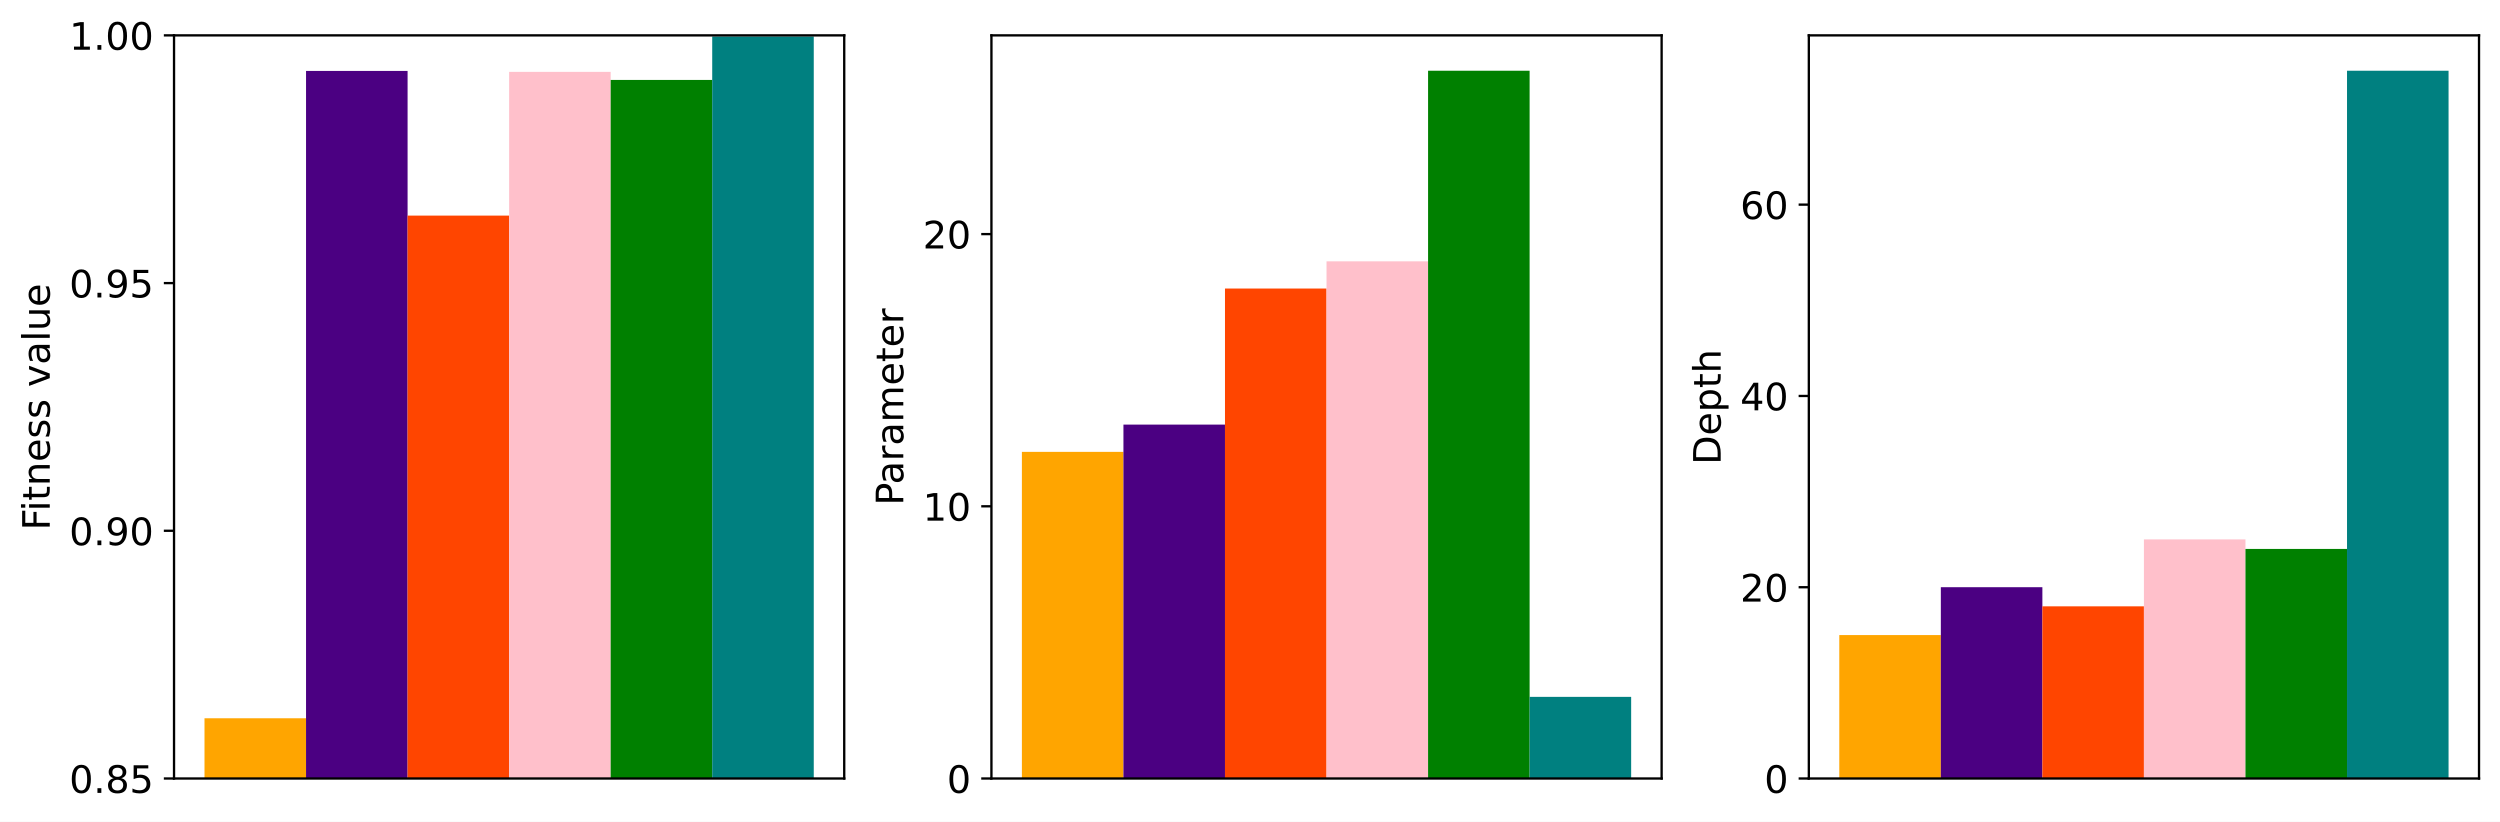
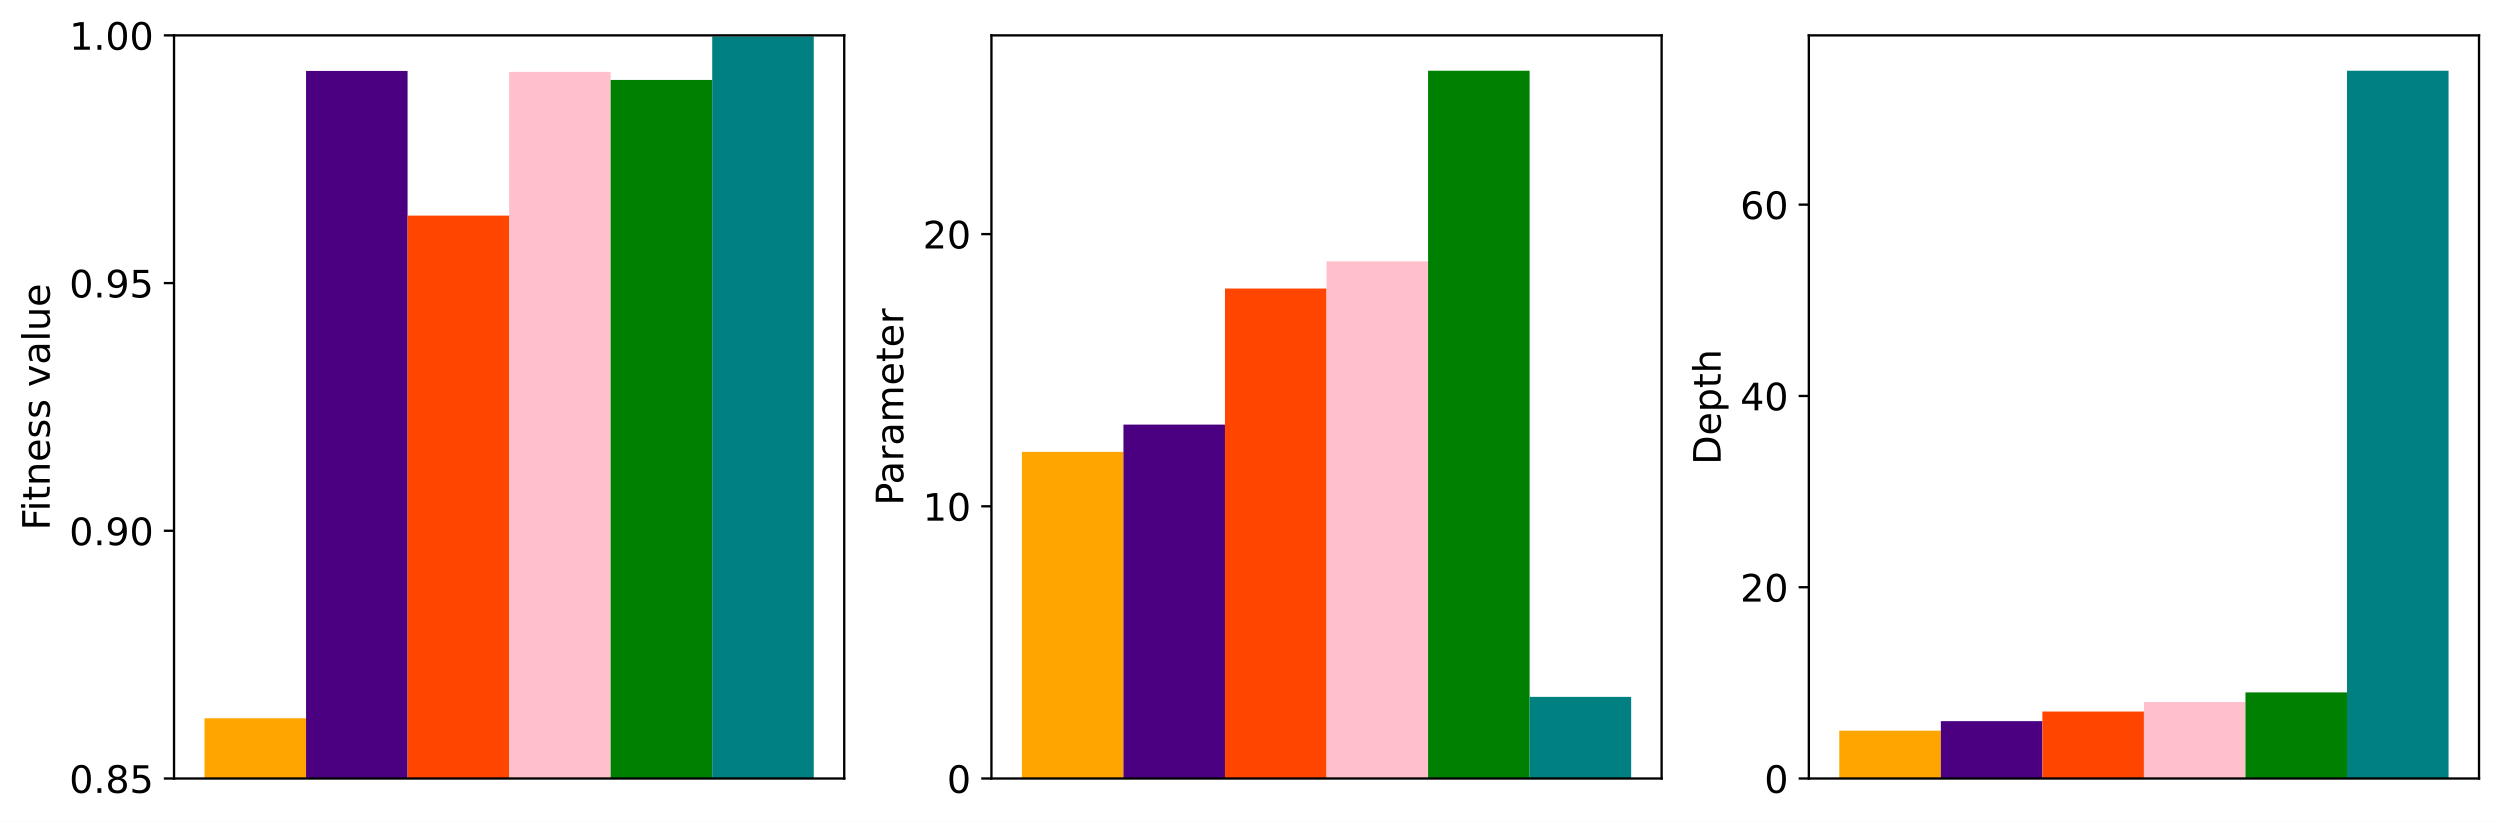
<svg xmlns="http://www.w3.org/2000/svg" xmlns:xlink="http://www.w3.org/1999/xlink" width="857.987pt" height="282.022pt" viewBox="0 0 857.987 282.022" version="1.1">
  <defs>
    <style type="text/css">*{stroke-linejoin: round; stroke-linecap: butt}</style>
  </defs>
  <g id="figure_1">
    <g id="patch_1">
      <path d="M 0 282.022  L 857.987 282.022  L 857.987 0  L 0 0  z " style="fill: #ffffff" />
    </g>
    <g id="axes_1">
      <g id="patch_2">
        <path d="M 59.727 267.179  L 289.734 267.179  L 289.734 12.139  L 59.727 12.139  z " style="fill: #ffffff" />
      </g>
      <g id="patch_3">
-         <path d="M 70.182 1712.406  L 105.031 1712.406  L 105.031 246.511  L 70.182 246.511  z " clip-path="url(#pb93f997c36)" style="fill: #ffa500" />
+         <path d="M 70.182 1712.406  L 105.031 1712.406  L 105.031 246.511  L 70.182 246.511  z " clip-path="url(#pfc456cc755)" style="fill: #ffa500" />
      </g>
      <g id="patch_4">
-         <path d="M 105.031 1712.406  L 139.881 1712.406  L 139.881 24.352  L 105.031 24.352  z " clip-path="url(#pb93f997c36)" style="fill: #4b0082" />
+         <path d="M 105.031 1712.406  L 139.881 1712.406  L 139.881 24.352  L 105.031 24.352  z " clip-path="url(#pfc456cc755)" style="fill: #4b0082" />
      </g>
      <g id="patch_5">
-         <path d="M 139.881 1712.406  L 174.73 1712.406  L 174.73 73.992  L 139.881 73.992  z " clip-path="url(#pb93f997c36)" style="fill: #ff4500" />
+         <path d="M 139.881 1712.406  L 174.73 1712.406  L 174.73 73.992  L 139.881 73.992  z " clip-path="url(#pfc456cc755)" style="fill: #ff4500" />
      </g>
      <g id="patch_6">
-         <path d="M 174.73 1712.406  L 209.58 1712.406  L 209.58 24.655  L 174.73 24.655  z " clip-path="url(#pb93f997c36)" style="fill: #ffc0cb" />
+         <path d="M 174.73 1712.406  L 209.58 1712.406  L 209.58 24.655  L 174.73 24.655  z " clip-path="url(#pfc456cc755)" style="fill: #ffc0cb" />
      </g>
      <g id="patch_7">
-         <path d="M 209.58 1712.406  L 244.429 1712.406  L 244.429 27.423  L 209.58 27.423  z " clip-path="url(#pb93f997c36)" style="fill: #008000" />
+         <path d="M 209.58 1712.406  L 244.429 1712.406  L 244.429 27.423  L 209.58 27.423  z " clip-path="url(#pfc456cc755)" style="fill: #008000" />
      </g>
      <g id="patch_8">
-         <path d="M 244.429 1712.406  L 279.279 1712.406  L 279.279 12.522  L 244.429 12.522  z " clip-path="url(#pb93f997c36)" style="fill: #008080" />
+         <path d="M 244.429 1712.406  L 279.279 1712.406  L 279.279 12.522  L 244.429 12.522  z " clip-path="url(#pfc456cc755)" style="fill: #008080" />
      </g>
      <g id="matplotlib.axis_1">
        <g id="xtick_1" />
        <g id="xtick_2" />
        <g id="xtick_3" />
      </g>
      <g id="matplotlib.axis_2">
        <g id="ytick_1">
          <g id="line2d_1">
            <defs>
-               <path id="m3edb137cf7" d="M 0 0  L -3.5 0  " style="stroke: #000000; stroke-width: 0.8" />
+               <path id="mbf8ea9c965" d="M 0 0  L -3.5 0  " style="stroke: #000000; stroke-width: 0.8" />
            </defs>
            <g>
-               <use xlink:href="#m3edb137cf7" x="59.727" y="267.179" style="stroke: #000000; stroke-width: 0.8" />
+               <use xlink:href="#mbf8ea9c965" x="59.727" y="267.179" style="stroke: #000000; stroke-width: 0.8" />
            </g>
          </g>
          <g id="text_1">
            <g transform="translate(23.78156 272.118) scale(0.13 -0.13)">
              <defs>
                <path id="DejaVuSans-30" d="M 2034 4250  Q 1547 4250 1301 3770  Q 1056 3291 1056 2328  Q 1056 1369 1301 889  Q 1547 409 2034 409  Q 2525 409 2770 889  Q 3016 1369 3016 2328  Q 3016 3291 2770 3770  Q 2525 4250 2034 4250  z M 2034 4750  Q 2819 4750 3233 4129  Q 3647 3509 3647 2328  Q 3647 1150 3233 529  Q 2819 -91 2034 -91  Q 1250 -91 836 529  Q 422 1150 422 2328  Q 422 3509 836 4129  Q 1250 4750 2034 4750  z " transform="scale(0.015625)" />
                <path id="DejaVuSans-2e" d="M 684 794  L 1344 794  L 1344 0  L 684 0  L 684 794  z " transform="scale(0.015625)" />
                <path id="DejaVuSans-38" d="M 2034 2216  Q 1584 2216 1326 1975  Q 1069 1734 1069 1313  Q 1069 891 1326 650  Q 1584 409 2034 409  Q 2484 409 2743 651  Q 3003 894 3003 1313  Q 3003 1734 2745 1975  Q 2488 2216 2034 2216  z M 1403 2484  Q 997 2584 770 2862  Q 544 3141 544 3541  Q 544 4100 942 4425  Q 1341 4750 2034 4750  Q 2731 4750 3128 4425  Q 3525 4100 3525 3541  Q 3525 3141 3298 2862  Q 3072 2584 2669 2484  Q 3125 2378 3379 2068  Q 3634 1759 3634 1313  Q 3634 634 3220 271  Q 2806 -91 2034 -91  Q 1263 -91 848 271  Q 434 634 434 1313  Q 434 1759 690 2068  Q 947 2378 1403 2484  z M 1172 3481  Q 1172 3119 1398 2916  Q 1625 2713 2034 2713  Q 2441 2713 2670 2916  Q 2900 3119 2900 3481  Q 2900 3844 2670 4047  Q 2441 4250 2034 4250  Q 1625 4250 1398 4047  Q 1172 3844 1172 3481  z " transform="scale(0.015625)" />
                <path id="DejaVuSans-35" d="M 691 4666  L 3169 4666  L 3169 4134  L 1269 4134  L 1269 2991  Q 1406 3038 1543 3061  Q 1681 3084 1819 3084  Q 2600 3084 3056 2656  Q 3513 2228 3513 1497  Q 3513 744 3044 326  Q 2575 -91 1722 -91  Q 1428 -91 1123 -41  Q 819 9 494 109  L 494 744  Q 775 591 1075 516  Q 1375 441 1709 441  Q 2250 441 2565 725  Q 2881 1009 2881 1497  Q 2881 1984 2565 2268  Q 2250 2553 1709 2553  Q 1456 2553 1204 2497  Q 953 2441 691 2322  L 691 4666  z " transform="scale(0.015625)" />
              </defs>
              <use xlink:href="#DejaVuSans-30" />
              <use xlink:href="#DejaVuSans-2e" x="63.623" />
              <use xlink:href="#DejaVuSans-38" x="95.41" />
              <use xlink:href="#DejaVuSans-35" x="159.033" />
            </g>
          </g>
        </g>
        <g id="ytick_2">
          <g id="line2d_2">
            <g>
-               <use xlink:href="#m3edb137cf7" x="59.727" y="182.166" style="stroke: #000000; stroke-width: 0.8" />
+               <use xlink:href="#mbf8ea9c965" x="59.727" y="182.166" style="stroke: #000000; stroke-width: 0.8" />
            </g>
          </g>
          <g id="text_2">
            <g transform="translate(23.78156 187.1046) scale(0.13 -0.13)">
              <defs>
                <path id="DejaVuSans-39" d="M 703 97  L 703 672  Q 941 559 1184 500  Q 1428 441 1663 441  Q 2288 441 2617 861  Q 2947 1281 2994 2138  Q 2813 1869 2534 1725  Q 2256 1581 1919 1581  Q 1219 1581 811 2004  Q 403 2428 403 3163  Q 403 3881 828 4315  Q 1253 4750 1959 4750  Q 2769 4750 3195 4129  Q 3622 3509 3622 2328  Q 3622 1225 3098 567  Q 2575 -91 1691 -91  Q 1453 -91 1209 -44  Q 966 3 703 97  z M 1959 2075  Q 2384 2075 2632 2365  Q 2881 2656 2881 3163  Q 2881 3666 2632 3958  Q 2384 4250 1959 4250  Q 1534 4250 1286 3958  Q 1038 3666 1038 3163  Q 1038 2656 1286 2365  Q 1534 2075 1959 2075  z " transform="scale(0.015625)" />
              </defs>
              <use xlink:href="#DejaVuSans-30" />
              <use xlink:href="#DejaVuSans-2e" x="63.623" />
              <use xlink:href="#DejaVuSans-39" x="95.41" />
              <use xlink:href="#DejaVuSans-30" x="159.033" />
            </g>
          </g>
        </g>
        <g id="ytick_3">
          <g id="line2d_3">
            <g>
-               <use xlink:href="#m3edb137cf7" x="59.727" y="97.152" style="stroke: #000000; stroke-width: 0.8" />
+               <use xlink:href="#mbf8ea9c965" x="59.727" y="97.152" style="stroke: #000000; stroke-width: 0.8" />
            </g>
          </g>
          <g id="text_3">
            <g transform="translate(23.78156 102.0913) scale(0.13 -0.13)">
              <use xlink:href="#DejaVuSans-30" />
              <use xlink:href="#DejaVuSans-2e" x="63.623" />
              <use xlink:href="#DejaVuSans-39" x="95.41" />
              <use xlink:href="#DejaVuSans-35" x="159.033" />
            </g>
          </g>
        </g>
        <g id="ytick_4">
          <g id="line2d_4">
            <g>
-               <use xlink:href="#m3edb137cf7" x="59.727" y="12.139" style="stroke: #000000; stroke-width: 0.8" />
+               <use xlink:href="#mbf8ea9c965" x="59.727" y="12.139" style="stroke: #000000; stroke-width: 0.8" />
            </g>
          </g>
          <g id="text_4">
            <g transform="translate(23.78156 17.07797) scale(0.13 -0.13)">
              <defs>
                <path id="DejaVuSans-31" d="M 794 531  L 1825 531  L 1825 4091  L 703 3866  L 703 4441  L 1819 4666  L 2450 4666  L 2450 531  L 3481 531  L 3481 0  L 794 0  L 794 531  z " transform="scale(0.015625)" />
              </defs>
              <use xlink:href="#DejaVuSans-31" />
              <use xlink:href="#DejaVuSans-2e" x="63.623" />
              <use xlink:href="#DejaVuSans-30" x="95.41" />
              <use xlink:href="#DejaVuSans-30" x="159.033" />
            </g>
          </g>
        </g>
        <g id="text_5">
          <g transform="translate(17.07797 181.9923) rotate(-90) scale(0.13 -0.13)">
            <defs>
              <path id="DejaVuSans-46" d="M 628 4666  L 3309 4666  L 3309 4134  L 1259 4134  L 1259 2759  L 3109 2759  L 3109 2228  L 1259 2228  L 1259 0  L 628 0  L 628 4666  z " transform="scale(0.015625)" />
              <path id="DejaVuSans-69" d="M 603 3500  L 1178 3500  L 1178 0  L 603 0  L 603 3500  z M 603 4863  L 1178 4863  L 1178 4134  L 603 4134  L 603 4863  z " transform="scale(0.015625)" />
              <path id="DejaVuSans-74" d="M 1172 4494  L 1172 3500  L 2356 3500  L 2356 3053  L 1172 3053  L 1172 1153  Q 1172 725 1289 603  Q 1406 481 1766 481  L 2356 481  L 2356 0  L 1766 0  Q 1100 0 847 248  Q 594 497 594 1153  L 594 3053  L 172 3053  L 172 3500  L 594 3500  L 594 4494  L 1172 4494  z " transform="scale(0.015625)" />
              <path id="DejaVuSans-6e" d="M 3513 2113  L 3513 0  L 2938 0  L 2938 2094  Q 2938 2591 2744 2837  Q 2550 3084 2163 3084  Q 1697 3084 1428 2787  Q 1159 2491 1159 1978  L 1159 0  L 581 0  L 581 3500  L 1159 3500  L 1159 2956  Q 1366 3272 1645 3428  Q 1925 3584 2291 3584  Q 2894 3584 3203 3211  Q 3513 2838 3513 2113  z " transform="scale(0.015625)" />
              <path id="DejaVuSans-65" d="M 3597 1894  L 3597 1613  L 953 1613  Q 991 1019 1311 708  Q 1631 397 2203 397  Q 2534 397 2845 478  Q 3156 559 3463 722  L 3463 178  Q 3153 47 2828 -22  Q 2503 -91 2169 -91  Q 1331 -91 842 396  Q 353 884 353 1716  Q 353 2575 817 3079  Q 1281 3584 2069 3584  Q 2775 3584 3186 3129  Q 3597 2675 3597 1894  z M 3022 2063  Q 3016 2534 2758 2815  Q 2500 3097 2075 3097  Q 1594 3097 1305 2825  Q 1016 2553 972 2059  L 3022 2063  z " transform="scale(0.015625)" />
              <path id="DejaVuSans-73" d="M 2834 3397  L 2834 2853  Q 2591 2978 2328 3040  Q 2066 3103 1784 3103  Q 1356 3103 1142 2972  Q 928 2841 928 2578  Q 928 2378 1081 2264  Q 1234 2150 1697 2047  L 1894 2003  Q 2506 1872 2764 1633  Q 3022 1394 3022 966  Q 3022 478 2636 193  Q 2250 -91 1575 -91  Q 1294 -91 989 -36  Q 684 19 347 128  L 347 722  Q 666 556 975 473  Q 1284 391 1588 391  Q 1994 391 2212 530  Q 2431 669 2431 922  Q 2431 1156 2273 1281  Q 2116 1406 1581 1522  L 1381 1569  Q 847 1681 609 1914  Q 372 2147 372 2553  Q 372 3047 722 3315  Q 1072 3584 1716 3584  Q 2034 3584 2315 3537  Q 2597 3491 2834 3397  z " transform="scale(0.015625)" />
              <path id="DejaVuSans-20" transform="scale(0.015625)" />
              <path id="DejaVuSans-76" d="M 191 3500  L 800 3500  L 1894 563  L 2988 3500  L 3597 3500  L 2284 0  L 1503 0  L 191 3500  z " transform="scale(0.015625)" />
              <path id="DejaVuSans-61" d="M 2194 1759  Q 1497 1759 1228 1600  Q 959 1441 959 1056  Q 959 750 1161 570  Q 1363 391 1709 391  Q 2188 391 2477 730  Q 2766 1069 2766 1631  L 2766 1759  L 2194 1759  z M 3341 1997  L 3341 0  L 2766 0  L 2766 531  Q 2569 213 2275 61  Q 1981 -91 1556 -91  Q 1019 -91 701 211  Q 384 513 384 1019  Q 384 1609 779 1909  Q 1175 2209 1959 2209  L 2766 2209  L 2766 2266  Q 2766 2663 2505 2880  Q 2244 3097 1772 3097  Q 1472 3097 1187 3025  Q 903 2953 641 2809  L 641 3341  Q 956 3463 1253 3523  Q 1550 3584 1831 3584  Q 2591 3584 2966 3190  Q 3341 2797 3341 1997  z " transform="scale(0.015625)" />
              <path id="DejaVuSans-6c" d="M 603 4863  L 1178 4863  L 1178 0  L 603 0  L 603 4863  z " transform="scale(0.015625)" />
              <path id="DejaVuSans-75" d="M 544 1381  L 544 3500  L 1119 3500  L 1119 1403  Q 1119 906 1312 657  Q 1506 409 1894 409  Q 2359 409 2629 706  Q 2900 1003 2900 1516  L 2900 3500  L 3475 3500  L 3475 0  L 2900 0  L 2900 538  Q 2691 219 2414 64  Q 2138 -91 1772 -91  Q 1169 -91 856 284  Q 544 659 544 1381  z M 1991 3584  L 1991 3584  z " transform="scale(0.015625)" />
            </defs>
            <use xlink:href="#DejaVuSans-46" />
            <use xlink:href="#DejaVuSans-69" x="50.27" />
            <use xlink:href="#DejaVuSans-74" x="78.053" />
            <use xlink:href="#DejaVuSans-6e" x="117.262" />
            <use xlink:href="#DejaVuSans-65" x="180.641" />
            <use xlink:href="#DejaVuSans-73" x="242.164" />
            <use xlink:href="#DejaVuSans-73" x="294.264" />
            <use xlink:href="#DejaVuSans-20" x="346.363" />
            <use xlink:href="#DejaVuSans-76" x="378.15" />
            <use xlink:href="#DejaVuSans-61" x="437.33" />
            <use xlink:href="#DejaVuSans-6c" x="498.609" />
            <use xlink:href="#DejaVuSans-75" x="526.393" />
            <use xlink:href="#DejaVuSans-65" x="589.771" />
          </g>
        </g>
      </g>
      <g id="patch_9">
        <path d="M 59.727 267.179  L 59.727 12.139  " style="fill: none; stroke: #000000; stroke-width: 0.8; stroke-linejoin: miter; stroke-linecap: square" />
      </g>
      <g id="patch_10">
        <path d="M 289.734 267.179  L 289.734 12.139  " style="fill: none; stroke: #000000; stroke-width: 0.8; stroke-linejoin: miter; stroke-linecap: square" />
      </g>
      <g id="patch_11">
        <path d="M 59.727 267.179  L 289.734 267.179  " style="fill: none; stroke: #000000; stroke-width: 0.8; stroke-linejoin: miter; stroke-linecap: square" />
      </g>
      <g id="patch_12">
        <path d="M 59.727 12.139  L 289.734 12.139  " style="fill: none; stroke: #000000; stroke-width: 0.8; stroke-linejoin: miter; stroke-linecap: square" />
      </g>
    </g>
    <g id="axes_2">
      <g id="patch_13">
        <path d="M 340.254 267.179  L 570.26 267.179  L 570.26 12.139  L 340.254 12.139  z " style="fill: #ffffff" />
      </g>
      <g id="patch_14">
-         <path d="M 350.708 267.179  L 385.558 267.179  L 385.558 155.073  L 350.708 155.073  z " clip-path="url(#pa4a87a6094)" style="fill: #ffa500" />
+         <path d="M 350.708 267.179  L 385.558 267.179  L 385.558 155.073  L 350.708 155.073  z " clip-path="url(#p6192628e15)" style="fill: #ffa500" />
      </g>
      <g id="patch_15">
-         <path d="M 385.558 267.179  L 420.407 267.179  L 420.407 145.731  L 385.558 145.731  z " clip-path="url(#pa4a87a6094)" style="fill: #4b0082" />
+         <path d="M 385.558 267.179  L 420.407 267.179  L 420.407 145.731  L 385.558 145.731  z " clip-path="url(#p6192628e15)" style="fill: #4b0082" />
      </g>
      <g id="patch_16">
-         <path d="M 420.407 267.179  L 455.257 267.179  L 455.257 99.021  L 420.407 99.021  z " clip-path="url(#pa4a87a6094)" style="fill: #ff4500" />
+         <path d="M 420.407 267.179  L 455.257 267.179  L 455.257 99.021  L 420.407 99.021  z " clip-path="url(#p6192628e15)" style="fill: #ff4500" />
      </g>
      <g id="patch_17">
-         <path d="M 455.257 267.179  L 490.106 267.179  L 490.106 89.679  L 455.257 89.679  z " clip-path="url(#pa4a87a6094)" style="fill: #ffc0cb" />
+         <path d="M 455.257 267.179  L 490.106 267.179  L 490.106 89.679  L 455.257 89.679  z " clip-path="url(#p6192628e15)" style="fill: #ffc0cb" />
      </g>
      <g id="patch_18">
-         <path d="M 490.106 267.179  L 524.956 267.179  L 524.956 24.284  L 490.106 24.284  z " clip-path="url(#pa4a87a6094)" style="fill: #008000" />
+         <path d="M 490.106 267.179  L 524.956 267.179  L 524.956 24.284  L 490.106 24.284  z " clip-path="url(#p6192628e15)" style="fill: #008000" />
      </g>
      <g id="patch_19">
-         <path d="M 524.956 267.179  L 559.805 267.179  L 559.805 239.153  L 524.956 239.153  z " clip-path="url(#pa4a87a6094)" style="fill: #008080" />
+         <path d="M 524.956 267.179  L 559.805 267.179  L 559.805 239.153  L 524.956 239.153  z " clip-path="url(#p6192628e15)" style="fill: #008080" />
      </g>
      <g id="matplotlib.axis_3">
        <g id="xtick_4" />
        <g id="xtick_5" />
        <g id="xtick_6" />
      </g>
      <g id="matplotlib.axis_4">
        <g id="ytick_5">
          <g id="line2d_5">
            <g>
-               <use xlink:href="#m3edb137cf7" x="340.254" y="267.179" style="stroke: #000000; stroke-width: 0.8" />
+               <use xlink:href="#mbf8ea9c965" x="340.254" y="267.179" style="stroke: #000000; stroke-width: 0.8" />
            </g>
          </g>
          <g id="text_6">
            <g transform="translate(324.9823 272.118) scale(0.13 -0.13)">
              <use xlink:href="#DejaVuSans-30" />
            </g>
          </g>
        </g>
        <g id="ytick_6">
          <g id="line2d_6">
            <g>
-               <use xlink:href="#m3edb137cf7" x="340.254" y="173.758" style="stroke: #000000; stroke-width: 0.8" />
+               <use xlink:href="#mbf8ea9c965" x="340.254" y="173.758" style="stroke: #000000; stroke-width: 0.8" />
            </g>
          </g>
          <g id="text_7">
            <g transform="translate(316.711 178.6967) scale(0.13 -0.13)">
              <use xlink:href="#DejaVuSans-31" />
              <use xlink:href="#DejaVuSans-30" x="63.623" />
            </g>
          </g>
        </g>
        <g id="ytick_7">
          <g id="line2d_7">
            <g>
-               <use xlink:href="#m3edb137cf7" x="340.254" y="80.336" style="stroke: #000000; stroke-width: 0.8" />
+               <use xlink:href="#mbf8ea9c965" x="340.254" y="80.336" style="stroke: #000000; stroke-width: 0.8" />
            </g>
          </g>
          <g id="text_8">
            <g transform="translate(316.711 85.27548) scale(0.13 -0.13)">
              <defs>
                <path id="DejaVuSans-32" d="M 1228 531  L 3431 531  L 3431 0  L 469 0  L 469 531  Q 828 903 1448 1529  Q 2069 2156 2228 2338  Q 2531 2678 2651 2914  Q 2772 3150 2772 3378  Q 2772 3750 2511 3984  Q 2250 4219 1831 4219  Q 1534 4219 1204 4116  Q 875 4013 500 3803  L 500 4441  Q 881 4594 1212 4672  Q 1544 4750 1819 4750  Q 2544 4750 2975 4387  Q 3406 4025 3406 3419  Q 3406 3131 3298 2873  Q 3191 2616 2906 2266  Q 2828 2175 2409 1742  Q 1991 1309 1228 531  z " transform="scale(0.015625)" />
              </defs>
              <use xlink:href="#DejaVuSans-32" />
              <use xlink:href="#DejaVuSans-30" x="63.623" />
            </g>
          </g>
        </g>
        <g id="text_9">
          <g transform="translate(310.0074 173.4752) rotate(-90) scale(0.13 -0.13)">
            <defs>
              <path id="DejaVuSans-50" d="M 1259 4147  L 1259 2394  L 2053 2394  Q 2494 2394 2734 2622  Q 2975 2850 2975 3272  Q 2975 3691 2734 3919  Q 2494 4147 2053 4147  L 1259 4147  z M 628 4666  L 2053 4666  Q 2838 4666 3239 4311  Q 3641 3956 3641 3272  Q 3641 2581 3239 2228  Q 2838 1875 2053 1875  L 1259 1875  L 1259 0  L 628 0  L 628 4666  z " transform="scale(0.015625)" />
              <path id="DejaVuSans-72" d="M 2631 2963  Q 2534 3019 2420 3045  Q 2306 3072 2169 3072  Q 1681 3072 1420 2755  Q 1159 2438 1159 1844  L 1159 0  L 581 0  L 581 3500  L 1159 3500  L 1159 2956  Q 1341 3275 1631 3429  Q 1922 3584 2338 3584  Q 2397 3584 2469 3576  Q 2541 3569 2628 3553  L 2631 2963  z " transform="scale(0.015625)" />
              <path id="DejaVuSans-6d" d="M 3328 2828  Q 3544 3216 3844 3400  Q 4144 3584 4550 3584  Q 5097 3584 5394 3201  Q 5691 2819 5691 2113  L 5691 0  L 5113 0  L 5113 2094  Q 5113 2597 4934 2840  Q 4756 3084 4391 3084  Q 3944 3084 3684 2787  Q 3425 2491 3425 1978  L 3425 0  L 2847 0  L 2847 2094  Q 2847 2600 2669 2842  Q 2491 3084 2119 3084  Q 1678 3084 1418 2786  Q 1159 2488 1159 1978  L 1159 0  L 581 0  L 581 3500  L 1159 3500  L 1159 2956  Q 1356 3278 1631 3431  Q 1906 3584 2284 3584  Q 2666 3584 2933 3390  Q 3200 3197 3328 2828  z " transform="scale(0.015625)" />
            </defs>
            <use xlink:href="#DejaVuSans-50" />
            <use xlink:href="#DejaVuSans-61" x="55.803" />
            <use xlink:href="#DejaVuSans-72" x="117.082" />
            <use xlink:href="#DejaVuSans-61" x="158.195" />
            <use xlink:href="#DejaVuSans-6d" x="219.475" />
            <use xlink:href="#DejaVuSans-65" x="316.887" />
            <use xlink:href="#DejaVuSans-74" x="378.41" />
            <use xlink:href="#DejaVuSans-65" x="417.619" />
            <use xlink:href="#DejaVuSans-72" x="479.143" />
          </g>
        </g>
      </g>
      <g id="patch_20">
        <path d="M 340.254 267.179  L 340.254 12.139  " style="fill: none; stroke: #000000; stroke-width: 0.8; stroke-linejoin: miter; stroke-linecap: square" />
      </g>
      <g id="patch_21">
        <path d="M 570.26 267.179  L 570.26 12.139  " style="fill: none; stroke: #000000; stroke-width: 0.8; stroke-linejoin: miter; stroke-linecap: square" />
      </g>
      <g id="patch_22">
        <path d="M 340.254 267.179  L 570.26 267.179  " style="fill: none; stroke: #000000; stroke-width: 0.8; stroke-linejoin: miter; stroke-linecap: square" />
      </g>
      <g id="patch_23">
        <path d="M 340.254 12.139  L 570.26 12.139  " style="fill: none; stroke: #000000; stroke-width: 0.8; stroke-linejoin: miter; stroke-linecap: square" />
      </g>
    </g>
    <g id="axes_3">
      <g id="patch_24">
        <path d="M 620.78 267.179  L 850.787 267.179  L 850.787 12.139  L 620.78 12.139  z " style="fill: #ffffff" />
      </g>
      <g id="patch_25">
-         <path d="M 631.235 267.179  L 666.085 267.179  L 666.085 217.943  L 631.235 217.943  z " clip-path="url(#p49f4375e23)" style="fill: #ffa500" />
+         <path d="M 631.235 267.179  L 666.085 267.179  L 666.085 250.767  L 631.235 250.767  z " clip-path="url(#p523c571bcc)" style="fill: #ffa500" />
      </g>
      <g id="patch_26">
-         <path d="M 666.085 267.179  L 700.934 267.179  L 700.934 201.532  L 666.085 201.532  z " clip-path="url(#p49f4375e23)" style="fill: #4b0082" />
+         <path d="M 666.085 267.179  L 700.934 267.179  L 700.934 247.485  L 666.085 247.485  z " clip-path="url(#p523c571bcc)" style="fill: #4b0082" />
      </g>
      <g id="patch_27">
-         <path d="M 700.934 267.179  L 735.784 267.179  L 735.784 208.096  L 700.934 208.096  z " clip-path="url(#p49f4375e23)" style="fill: #ff4500" />
+         <path d="M 700.934 267.179  L 735.784 267.179  L 735.784 244.202  L 700.934 244.202  z " clip-path="url(#p523c571bcc)" style="fill: #ff4500" />
      </g>
      <g id="patch_28">
-         <path d="M 735.784 267.179  L 770.633 267.179  L 770.633 185.12  L 735.784 185.12  z " clip-path="url(#p49f4375e23)" style="fill: #ffc0cb" />
+         <path d="M 735.784 267.179  L 770.633 267.179  L 770.633 240.92  L 735.784 240.92  z " clip-path="url(#p523c571bcc)" style="fill: #ffc0cb" />
      </g>
      <g id="patch_29">
-         <path d="M 770.633 267.179  L 805.483 267.179  L 805.483 188.402  L 770.633 188.402  z " clip-path="url(#p49f4375e23)" style="fill: #008000" />
+         <path d="M 770.633 267.179  L 805.483 267.179  L 805.483 237.638  L 770.633 237.638  z " clip-path="url(#p523c571bcc)" style="fill: #008000" />
      </g>
      <g id="patch_30">
-         <path d="M 805.483 267.179  L 840.332 267.179  L 840.332 24.284  L 805.483 24.284  z " clip-path="url(#p49f4375e23)" style="fill: #008080" />
+         <path d="M 805.483 267.179  L 840.332 267.179  L 840.332 24.284  L 805.483 24.284  z " clip-path="url(#p523c571bcc)" style="fill: #008080" />
      </g>
      <g id="matplotlib.axis_5">
        <g id="xtick_7" />
        <g id="xtick_8" />
        <g id="xtick_9" />
      </g>
      <g id="matplotlib.axis_6">
        <g id="ytick_8">
          <g id="line2d_8">
            <g>
-               <use xlink:href="#m3edb137cf7" x="620.78" y="267.179" style="stroke: #000000; stroke-width: 0.8" />
+               <use xlink:href="#mbf8ea9c965" x="620.78" y="267.179" style="stroke: #000000; stroke-width: 0.8" />
            </g>
          </g>
          <g id="text_10">
            <g transform="translate(605.509 272.118) scale(0.13 -0.13)">
              <use xlink:href="#DejaVuSans-30" />
            </g>
          </g>
        </g>
        <g id="ytick_9">
          <g id="line2d_9">
            <g>
-               <use xlink:href="#m3edb137cf7" x="620.78" y="201.532" style="stroke: #000000; stroke-width: 0.8" />
+               <use xlink:href="#mbf8ea9c965" x="620.78" y="201.532" style="stroke: #000000; stroke-width: 0.8" />
            </g>
          </g>
          <g id="text_11">
            <g transform="translate(597.2377 206.4706) scale(0.13 -0.13)">
              <use xlink:href="#DejaVuSans-32" />
              <use xlink:href="#DejaVuSans-30" x="63.623" />
            </g>
          </g>
        </g>
        <g id="ytick_10">
          <g id="line2d_10">
            <g>
-               <use xlink:href="#m3edb137cf7" x="620.78" y="135.884" style="stroke: #000000; stroke-width: 0.8" />
+               <use xlink:href="#mbf8ea9c965" x="620.78" y="135.884" style="stroke: #000000; stroke-width: 0.8" />
            </g>
          </g>
          <g id="text_12">
            <g transform="translate(597.2377 140.8232) scale(0.13 -0.13)">
              <defs>
                <path id="DejaVuSans-34" d="M 2419 4116  L 825 1625  L 2419 1625  L 2419 4116  z M 2253 4666  L 3047 4666  L 3047 1625  L 3713 1625  L 3713 1100  L 3047 1100  L 3047 0  L 2419 0  L 2419 1100  L 313 1100  L 313 1709  L 2253 4666  z " transform="scale(0.015625)" />
              </defs>
              <use xlink:href="#DejaVuSans-34" />
              <use xlink:href="#DejaVuSans-30" x="63.623" />
            </g>
          </g>
        </g>
        <g id="ytick_11">
          <g id="line2d_11">
            <g>
-               <use xlink:href="#m3edb137cf7" x="620.78" y="70.237" style="stroke: #000000; stroke-width: 0.8" />
+               <use xlink:href="#mbf8ea9c965" x="620.78" y="70.237" style="stroke: #000000; stroke-width: 0.8" />
            </g>
          </g>
          <g id="text_13">
            <g transform="translate(597.2377 75.17588) scale(0.13 -0.13)">
              <defs>
                <path id="DejaVuSans-36" d="M 2113 2584  Q 1688 2584 1439 2293  Q 1191 2003 1191 1497  Q 1191 994 1439 701  Q 1688 409 2113 409  Q 2538 409 2786 701  Q 3034 994 3034 1497  Q 3034 2003 2786 2293  Q 2538 2584 2113 2584  z M 3366 4563  L 3366 3988  Q 3128 4100 2886 4159  Q 2644 4219 2406 4219  Q 1781 4219 1451 3797  Q 1122 3375 1075 2522  Q 1259 2794 1537 2939  Q 1816 3084 2150 3084  Q 2853 3084 3261 2657  Q 3669 2231 3669 1497  Q 3669 778 3244 343  Q 2819 -91 2113 -91  Q 1303 -91 875 529  Q 447 1150 447 2328  Q 447 3434 972 4092  Q 1497 4750 2381 4750  Q 2619 4750 2861 4703  Q 3103 4656 3366 4563  z " transform="scale(0.015625)" />
              </defs>
              <use xlink:href="#DejaVuSans-36" />
              <use xlink:href="#DejaVuSans-30" x="63.623" />
            </g>
          </g>
        </g>
        <g id="text_14">
          <g transform="translate(590.5341 159.4576) rotate(-90) scale(0.13 -0.13)">
            <defs>
              <path id="DejaVuSans-44" d="M 1259 4147  L 1259 519  L 2022 519  Q 2988 519 3436 956  Q 3884 1394 3884 2338  Q 3884 3275 3436 3711  Q 2988 4147 2022 4147  L 1259 4147  z M 628 4666  L 1925 4666  Q 3281 4666 3915 4102  Q 4550 3538 4550 2338  Q 4550 1131 3912 565  Q 3275 0 1925 0  L 628 0  L 628 4666  z " transform="scale(0.015625)" />
              <path id="DejaVuSans-70" d="M 1159 525  L 1159 -1331  L 581 -1331  L 581 3500  L 1159 3500  L 1159 2969  Q 1341 3281 1617 3432  Q 1894 3584 2278 3584  Q 2916 3584 3314 3078  Q 3713 2572 3713 1747  Q 3713 922 3314 415  Q 2916 -91 2278 -91  Q 1894 -91 1617 61  Q 1341 213 1159 525  z M 3116 1747  Q 3116 2381 2855 2742  Q 2594 3103 2138 3103  Q 1681 3103 1420 2742  Q 1159 2381 1159 1747  Q 1159 1113 1420 752  Q 1681 391 2138 391  Q 2594 391 2855 752  Q 3116 1113 3116 1747  z " transform="scale(0.015625)" />
              <path id="DejaVuSans-68" d="M 3513 2113  L 3513 0  L 2938 0  L 2938 2094  Q 2938 2591 2744 2837  Q 2550 3084 2163 3084  Q 1697 3084 1428 2787  Q 1159 2491 1159 1978  L 1159 0  L 581 0  L 581 4863  L 1159 4863  L 1159 2956  Q 1366 3272 1645 3428  Q 1925 3584 2291 3584  Q 2894 3584 3203 3211  Q 3513 2838 3513 2113  z " transform="scale(0.015625)" />
            </defs>
            <use xlink:href="#DejaVuSans-44" />
            <use xlink:href="#DejaVuSans-65" x="77.002" />
            <use xlink:href="#DejaVuSans-70" x="138.525" />
            <use xlink:href="#DejaVuSans-74" x="202.002" />
            <use xlink:href="#DejaVuSans-68" x="241.211" />
          </g>
        </g>
      </g>
      <g id="patch_31">
        <path d="M 620.78 267.179  L 620.78 12.139  " style="fill: none; stroke: #000000; stroke-width: 0.8; stroke-linejoin: miter; stroke-linecap: square" />
      </g>
      <g id="patch_32">
        <path d="M 850.787 267.179  L 850.787 12.139  " style="fill: none; stroke: #000000; stroke-width: 0.8; stroke-linejoin: miter; stroke-linecap: square" />
      </g>
      <g id="patch_33">
        <path d="M 620.78 267.179  L 850.787 267.179  " style="fill: none; stroke: #000000; stroke-width: 0.8; stroke-linejoin: miter; stroke-linecap: square" />
      </g>
      <g id="patch_34">
        <path d="M 620.78 12.139  L 850.787 12.139  " style="fill: none; stroke: #000000; stroke-width: 0.8; stroke-linejoin: miter; stroke-linecap: square" />
      </g>
    </g>
  </g>
  <defs>
-     <clipPath id="pb93f997c36">
+     <clipPath id="pfc456cc755">
      <rect x="59.727" y="12.139" width="230.007" height="255.04" />
    </clipPath>
-     <clipPath id="pa4a87a6094">
+     <clipPath id="p6192628e15">
      <rect x="340.254" y="12.139" width="230.007" height="255.04" />
    </clipPath>
-     <clipPath id="p49f4375e23">
+     <clipPath id="p523c571bcc">
      <rect x="620.78" y="12.139" width="230.007" height="255.04" />
    </clipPath>
  </defs>
</svg>
